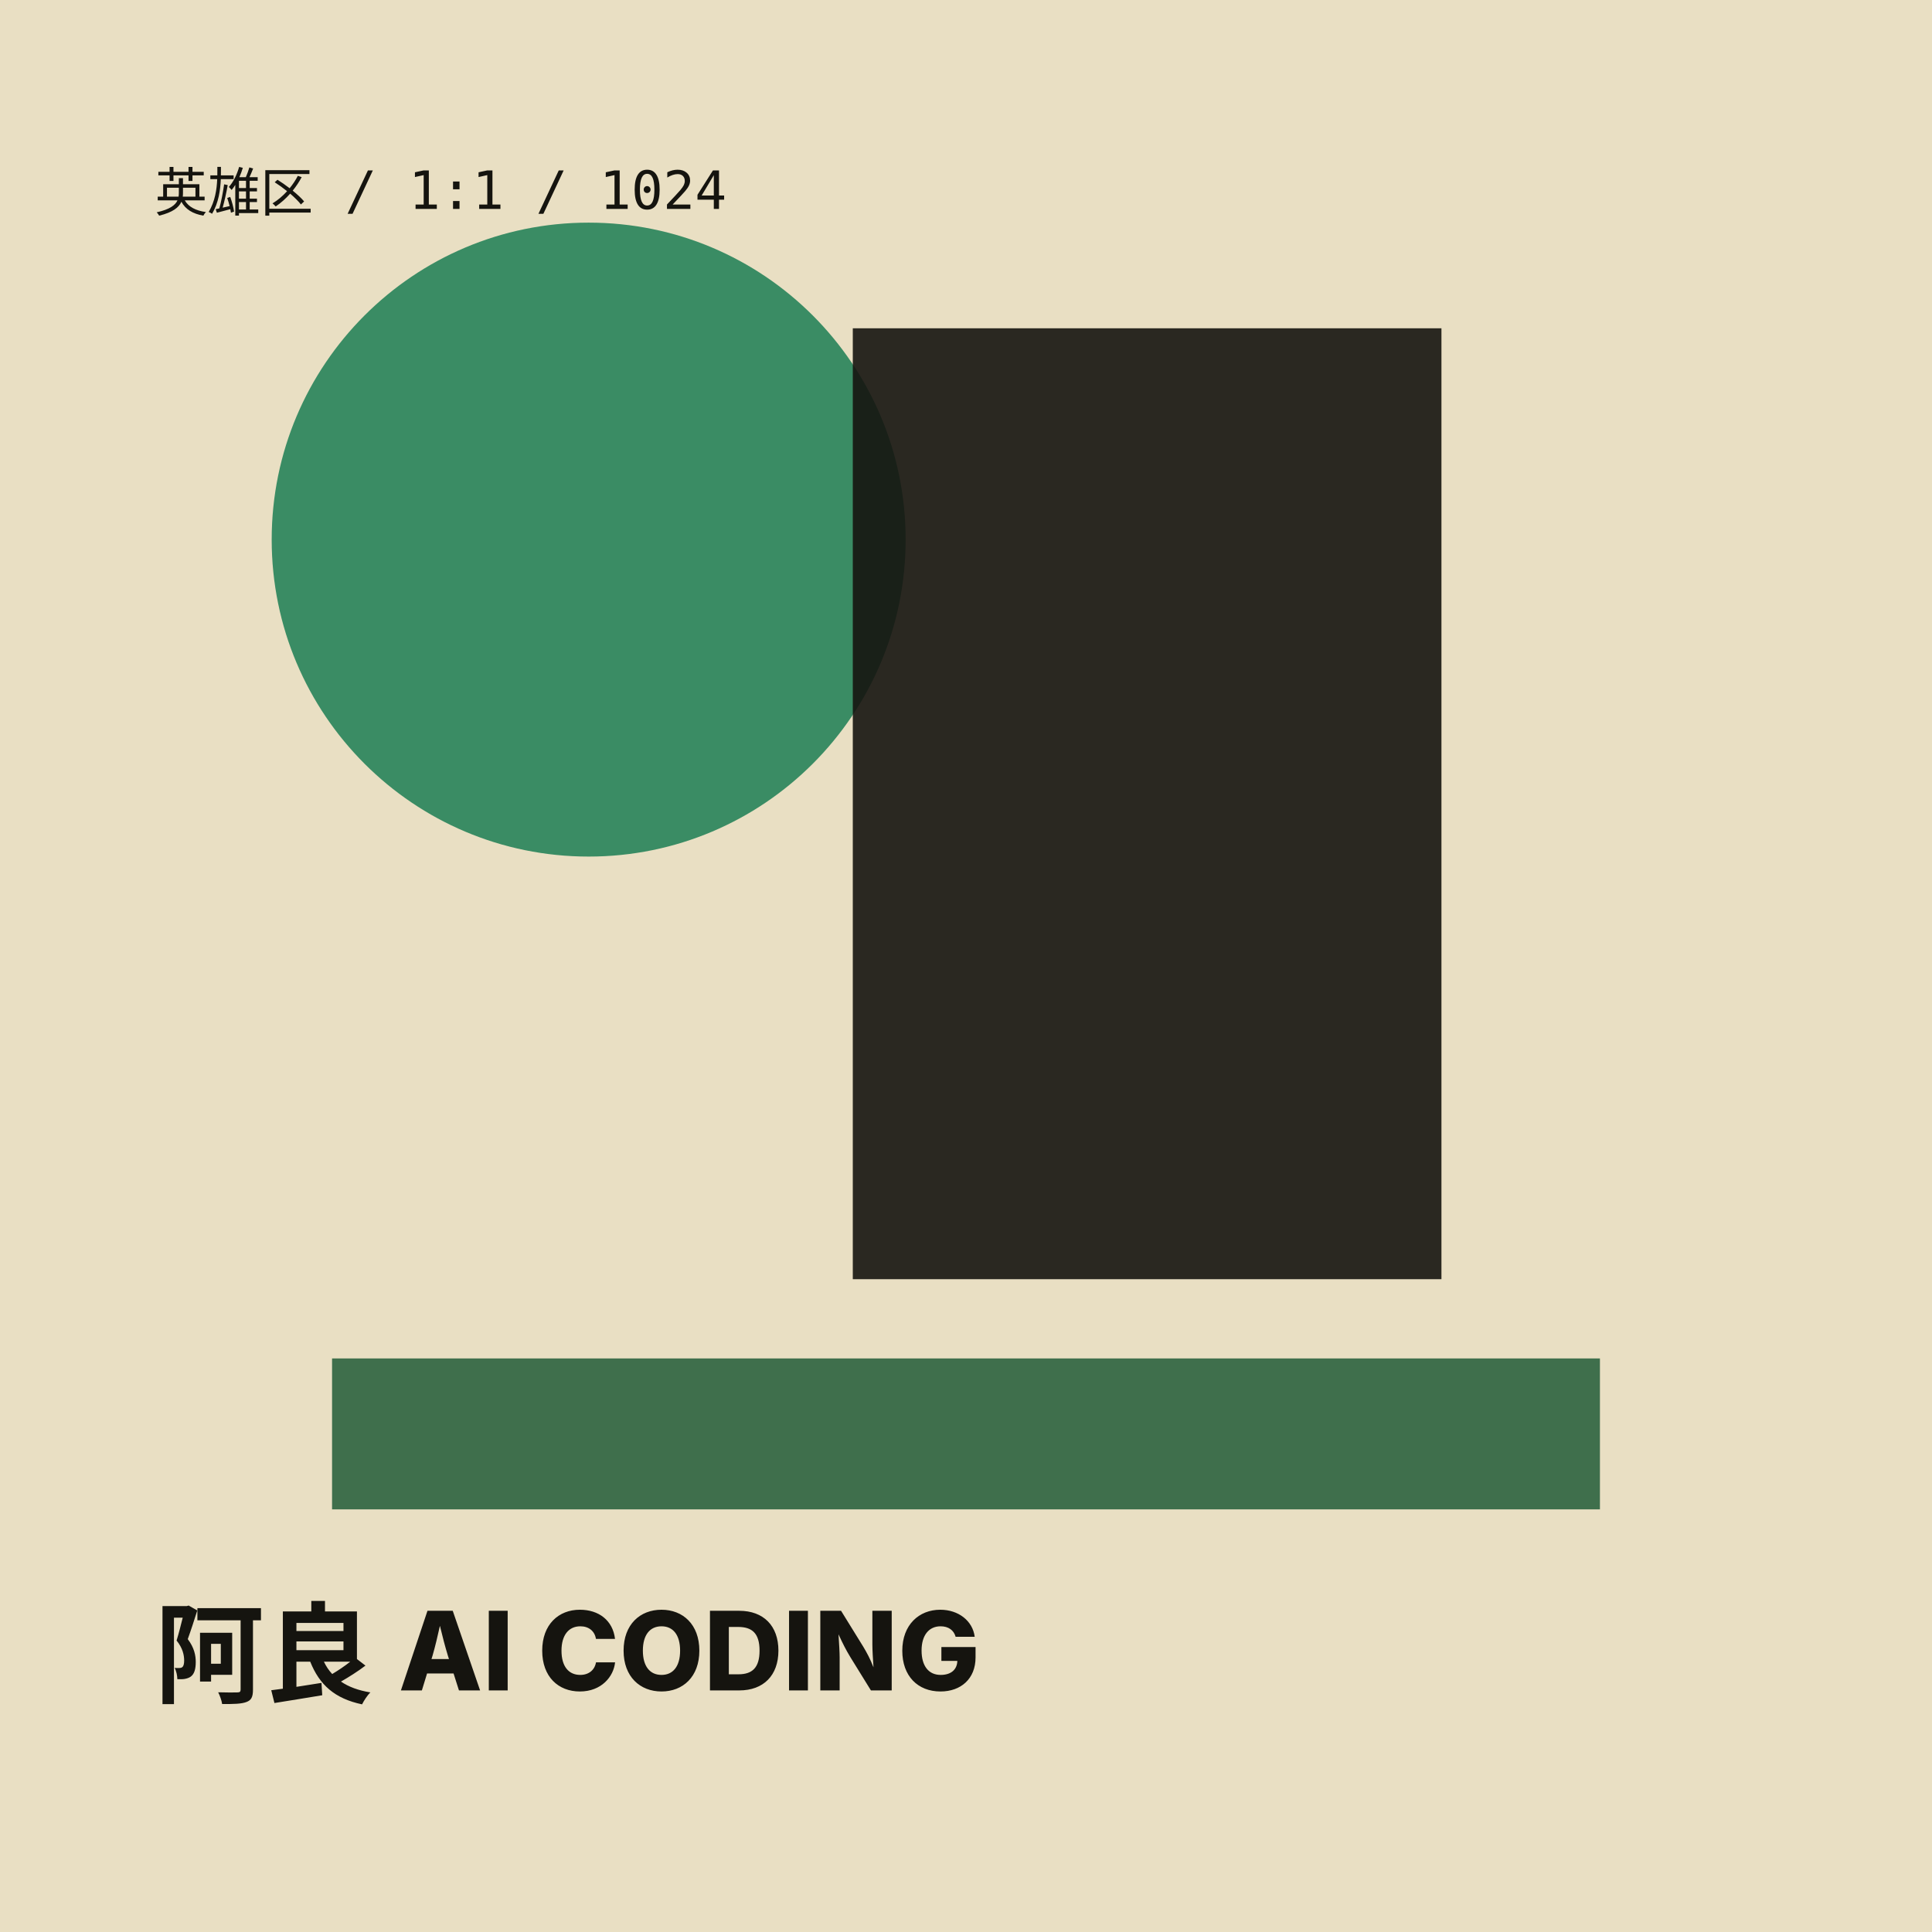
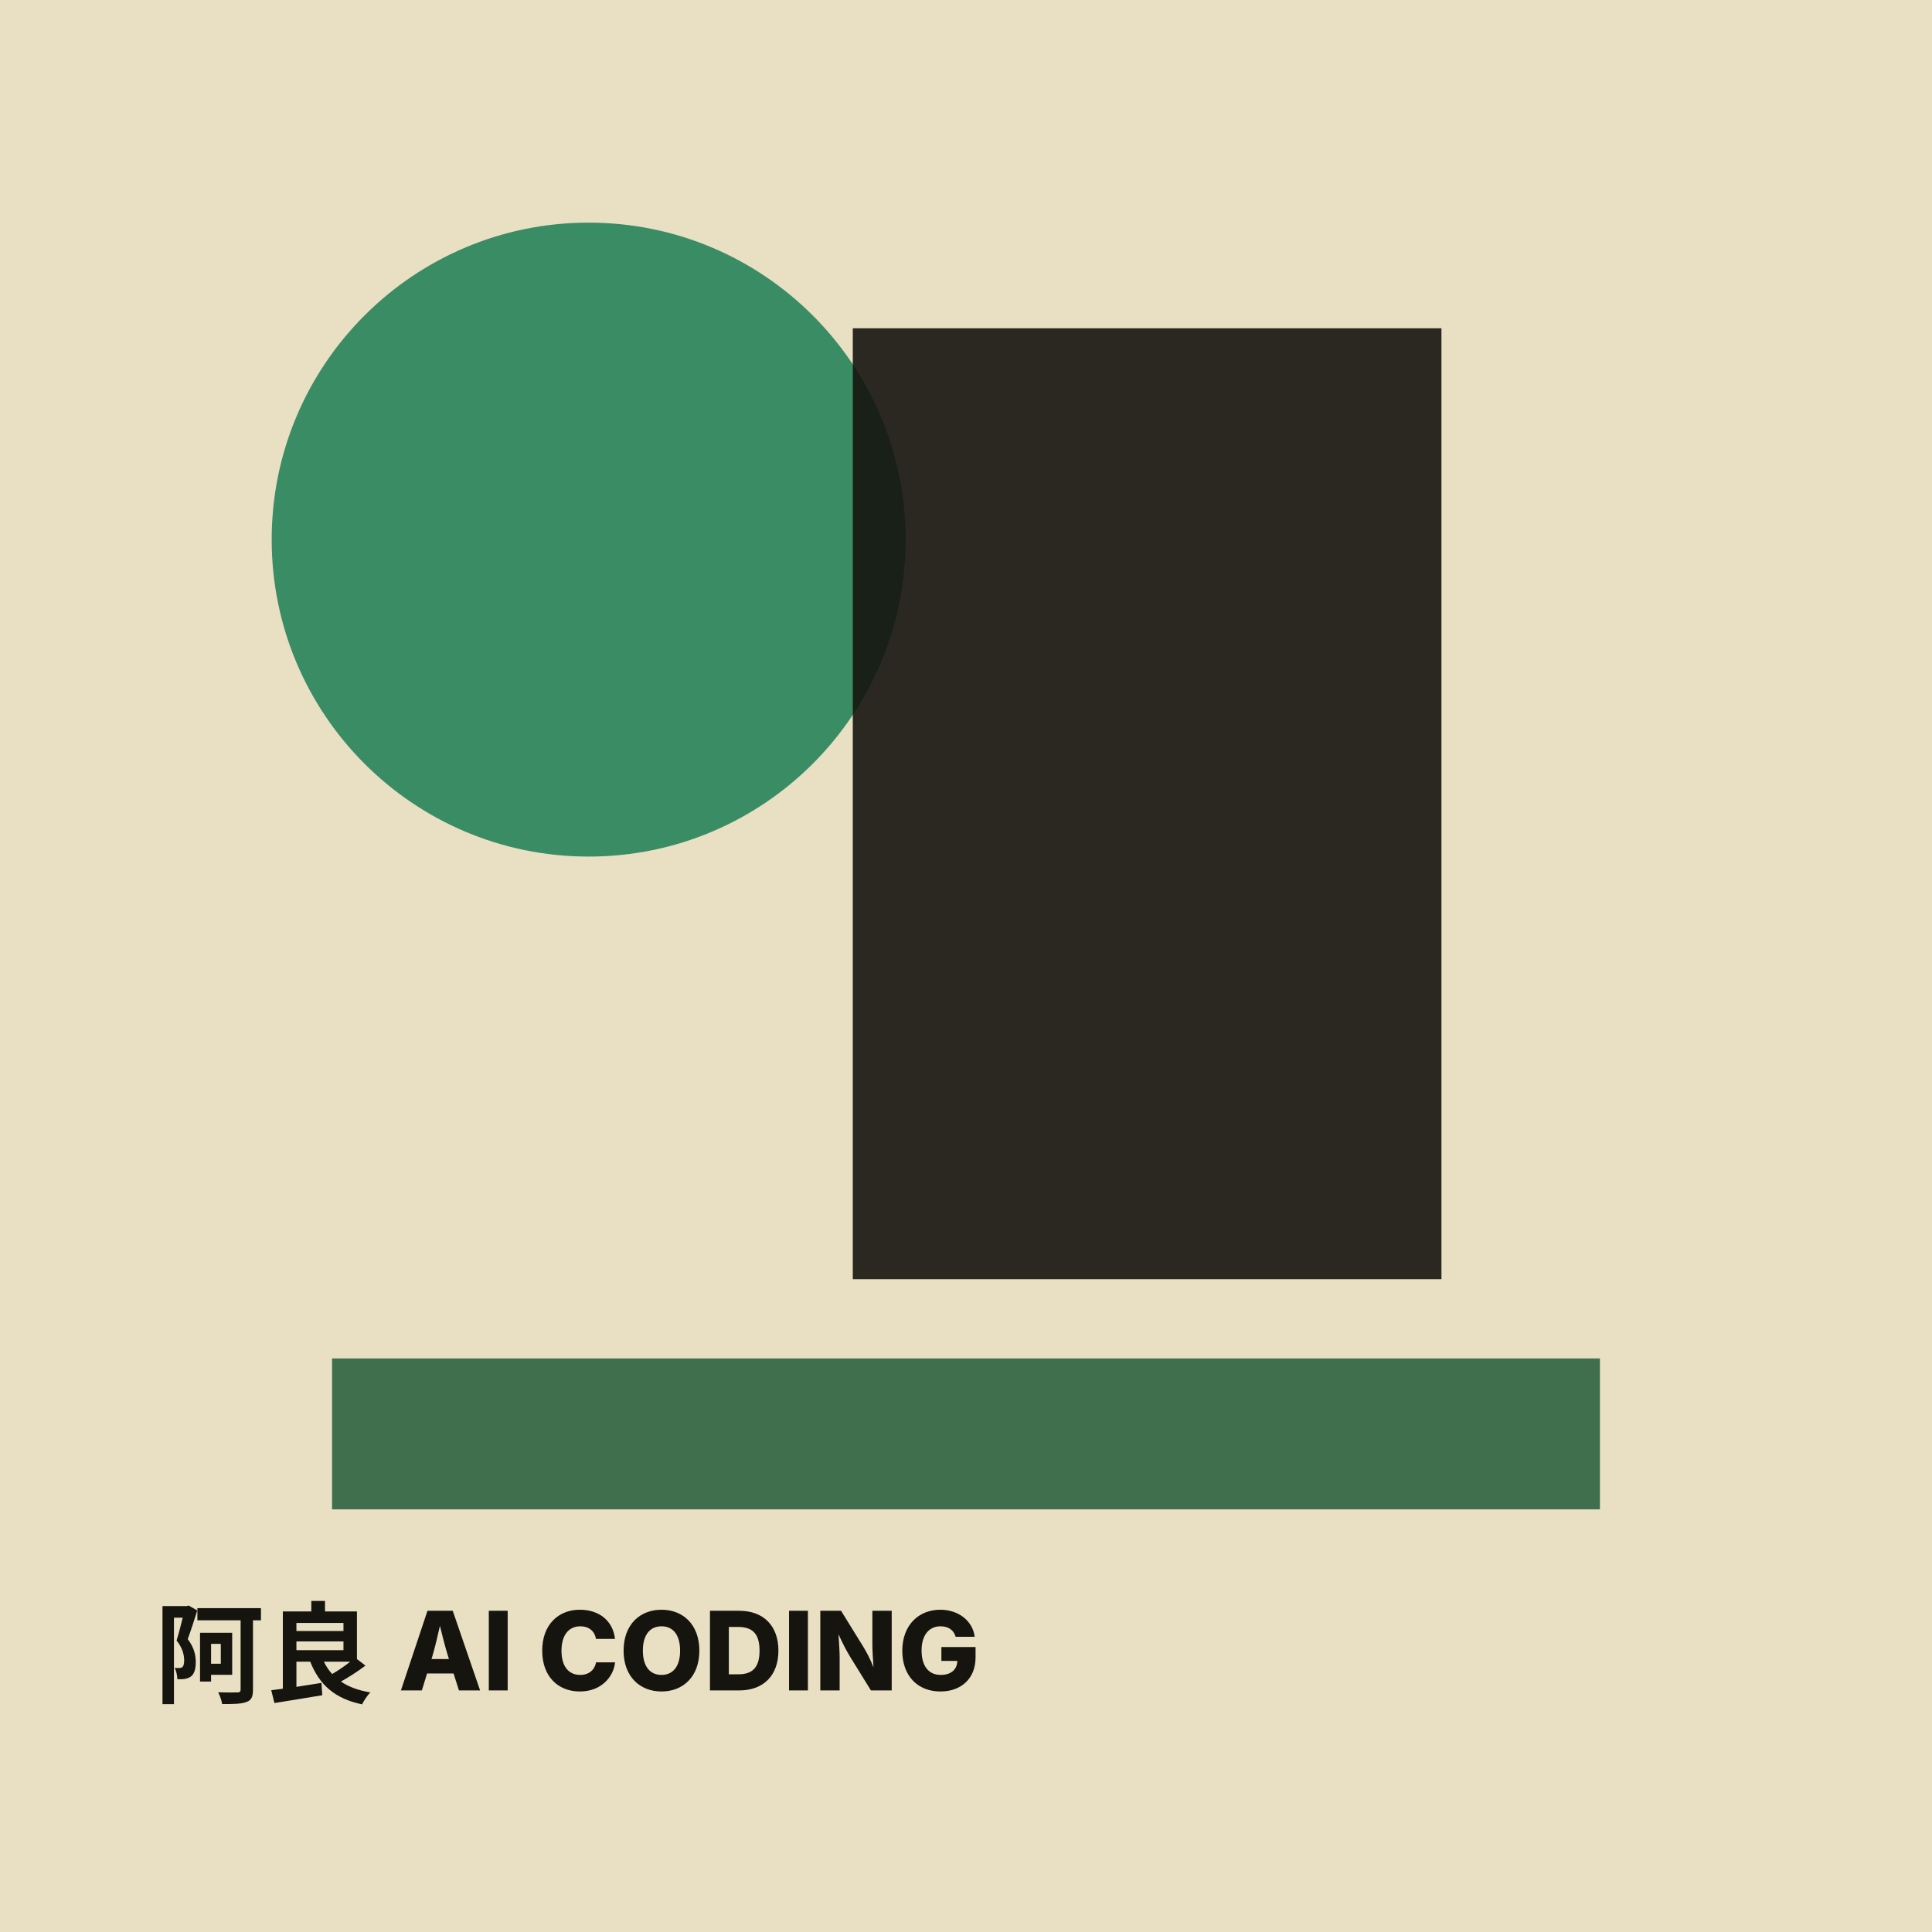
- <svg xmlns="http://www.w3.org/2000/svg" viewBox="0 0 1024 1024" role="img" aria-label="英雄区占位拼贴">
+ <svg xmlns="http://www.w3.org/2000/svg" viewBox="0 0 1024 1024" role="img">
  <rect width="1024" height="1024" fill="#e9dfc3" />
  <circle cx="312" cy="286" r="168" fill="#147a4f" opacity=".82" />
  <rect x="452" y="174" width="312" height="504" fill="#15140f" opacity=".9" />
  <path d="M176 720h672v80H176z" fill="#3f6f4c" />
-   <text x="82" y="112" font-family="JetBrains Mono, monospace" font-size="28" fill="#15140f">英雄区 / 1:1 / 1024</text>
  <text x="82" y="898" font-family="Inter, sans-serif" font-size="58" font-weight="800" fill="#15140f">阿良 AI CODING</text>
</svg>
